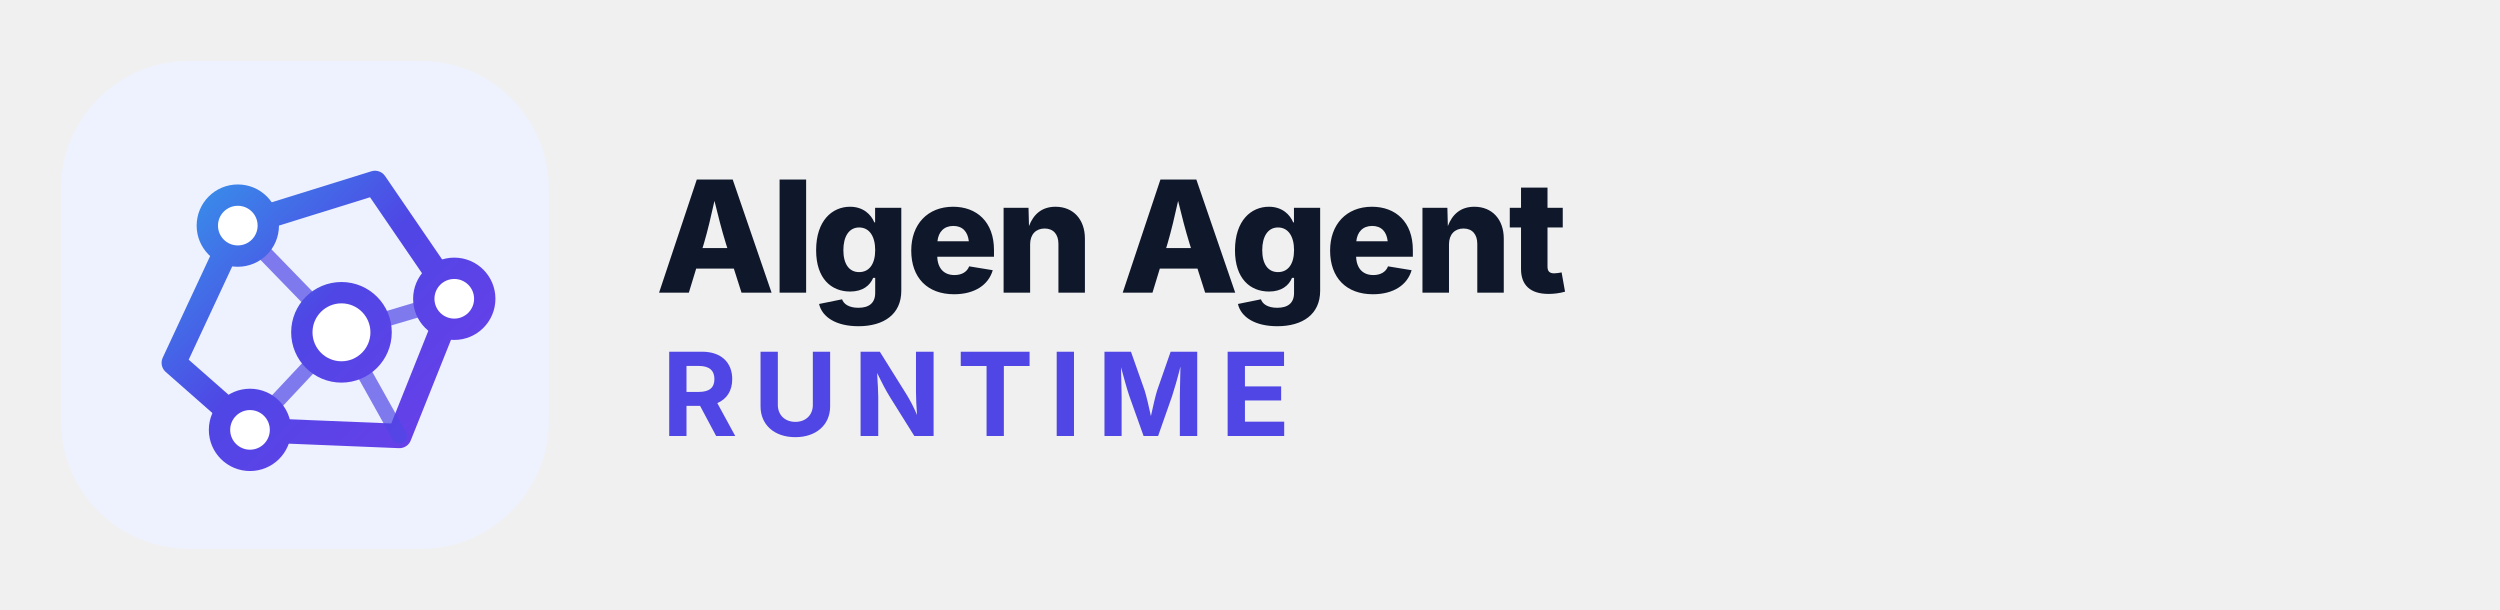
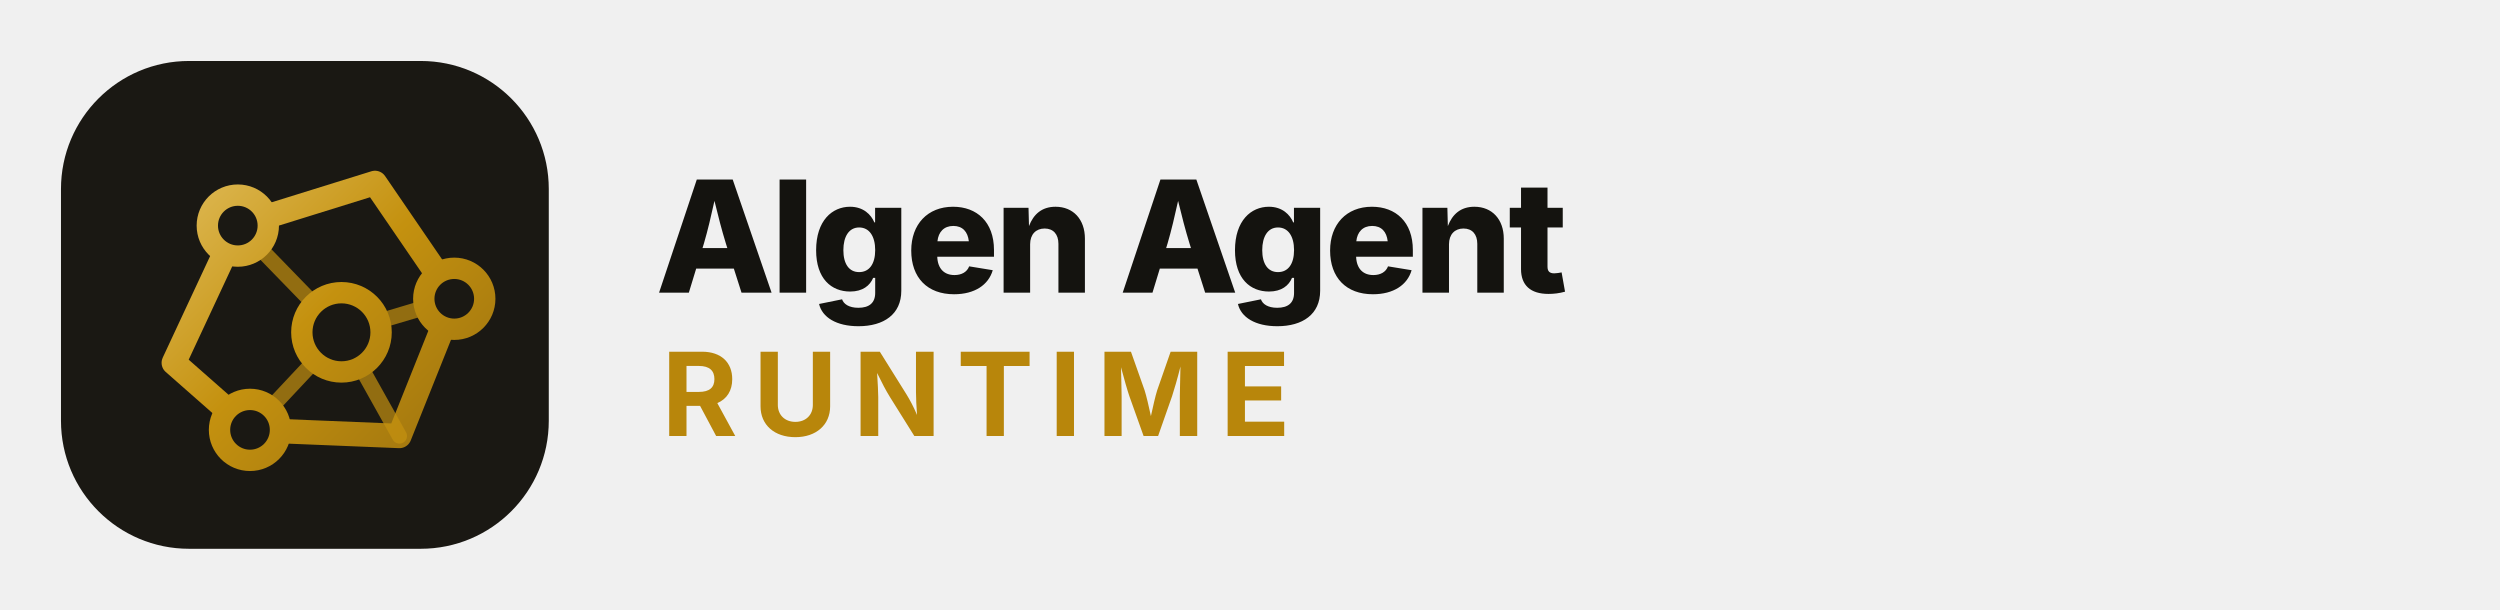
<svg xmlns="http://www.w3.org/2000/svg" width="820" height="200" viewBox="0 0 820 200" role="img" aria-labelledby="title desc">
  <defs>
    <linearGradient id="g" x1="24" y1="24" x2="176" y2="176" gradientUnits="userSpaceOnUse">
-       <stop stop-color="#22D3EE" />
-       <stop offset="0.52" stop-color="#4F46E5" />
-       <stop offset="1" stop-color="#7C3AED" />
+       <stop stop-color="#F3D98B" />
+       <stop offset="0.52" stop-color="#C4910F" />
+       <stop offset="1" stop-color="#8A6410" />
    </linearGradient>
  </defs>
-   <rect x="20" y="20" width="160" height="160" rx="42" fill="#EEF2FF" />
+   <rect x="20" y="20" width="160" height="160" rx="42" fill="#1A1813" />
  <path d="M57 119 78 74l45-14 26 38-18 45-49-2Z" fill="none" stroke="url(#g)" stroke-width="8" stroke-linecap="round" stroke-linejoin="round" />
-   <path d="m78 74 34 35 37-11m-37 11 19 34m-49-2 30-32" fill="none" stroke="#4F46E5" stroke-width="5" stroke-linecap="round" opacity=".7" />
-   <g fill="#fff" stroke="url(#g)" stroke-width="7">
+   <path d="m78 74 34 35 37-11m-37 11 19 34m-49-2 30-32" fill="none" stroke="#C4910F" stroke-width="5" stroke-linecap="round" opacity=".7" />
+   <g fill="#1A1813" stroke="url(#g)" stroke-width="7">
    <circle cx="78" cy="74" r="10" />
    <circle cx="149" cy="98" r="10" />
    <circle cx="82" cy="141" r="10" />
    <circle cx="112" cy="109" r="13" />
  </g>
-   <text x="215" y="96" fill="#0F172A" font-family="Inter, ui-sans-serif, system-ui, sans-serif" font-size="51" font-weight="760" letter-spacing="-1.4">Algen Agent</text>
-   <text x="217" y="143" fill="#4F46E5" font-family="Inter, ui-sans-serif, system-ui, sans-serif" font-size="38" font-weight="680" letter-spacing="5">RUNTIME</text>
+   <text x="215" y="96" fill="#14130F" font-family="Inter, ui-sans-serif, system-ui, sans-serif" font-size="51" font-weight="760" letter-spacing="-1.4">Algen Agent</text>
+   <text x="217" y="143" fill="#B8860B" font-family="Inter, ui-sans-serif, system-ui, sans-serif" font-size="38" font-weight="680" letter-spacing="5">RUNTIME</text>
</svg>
